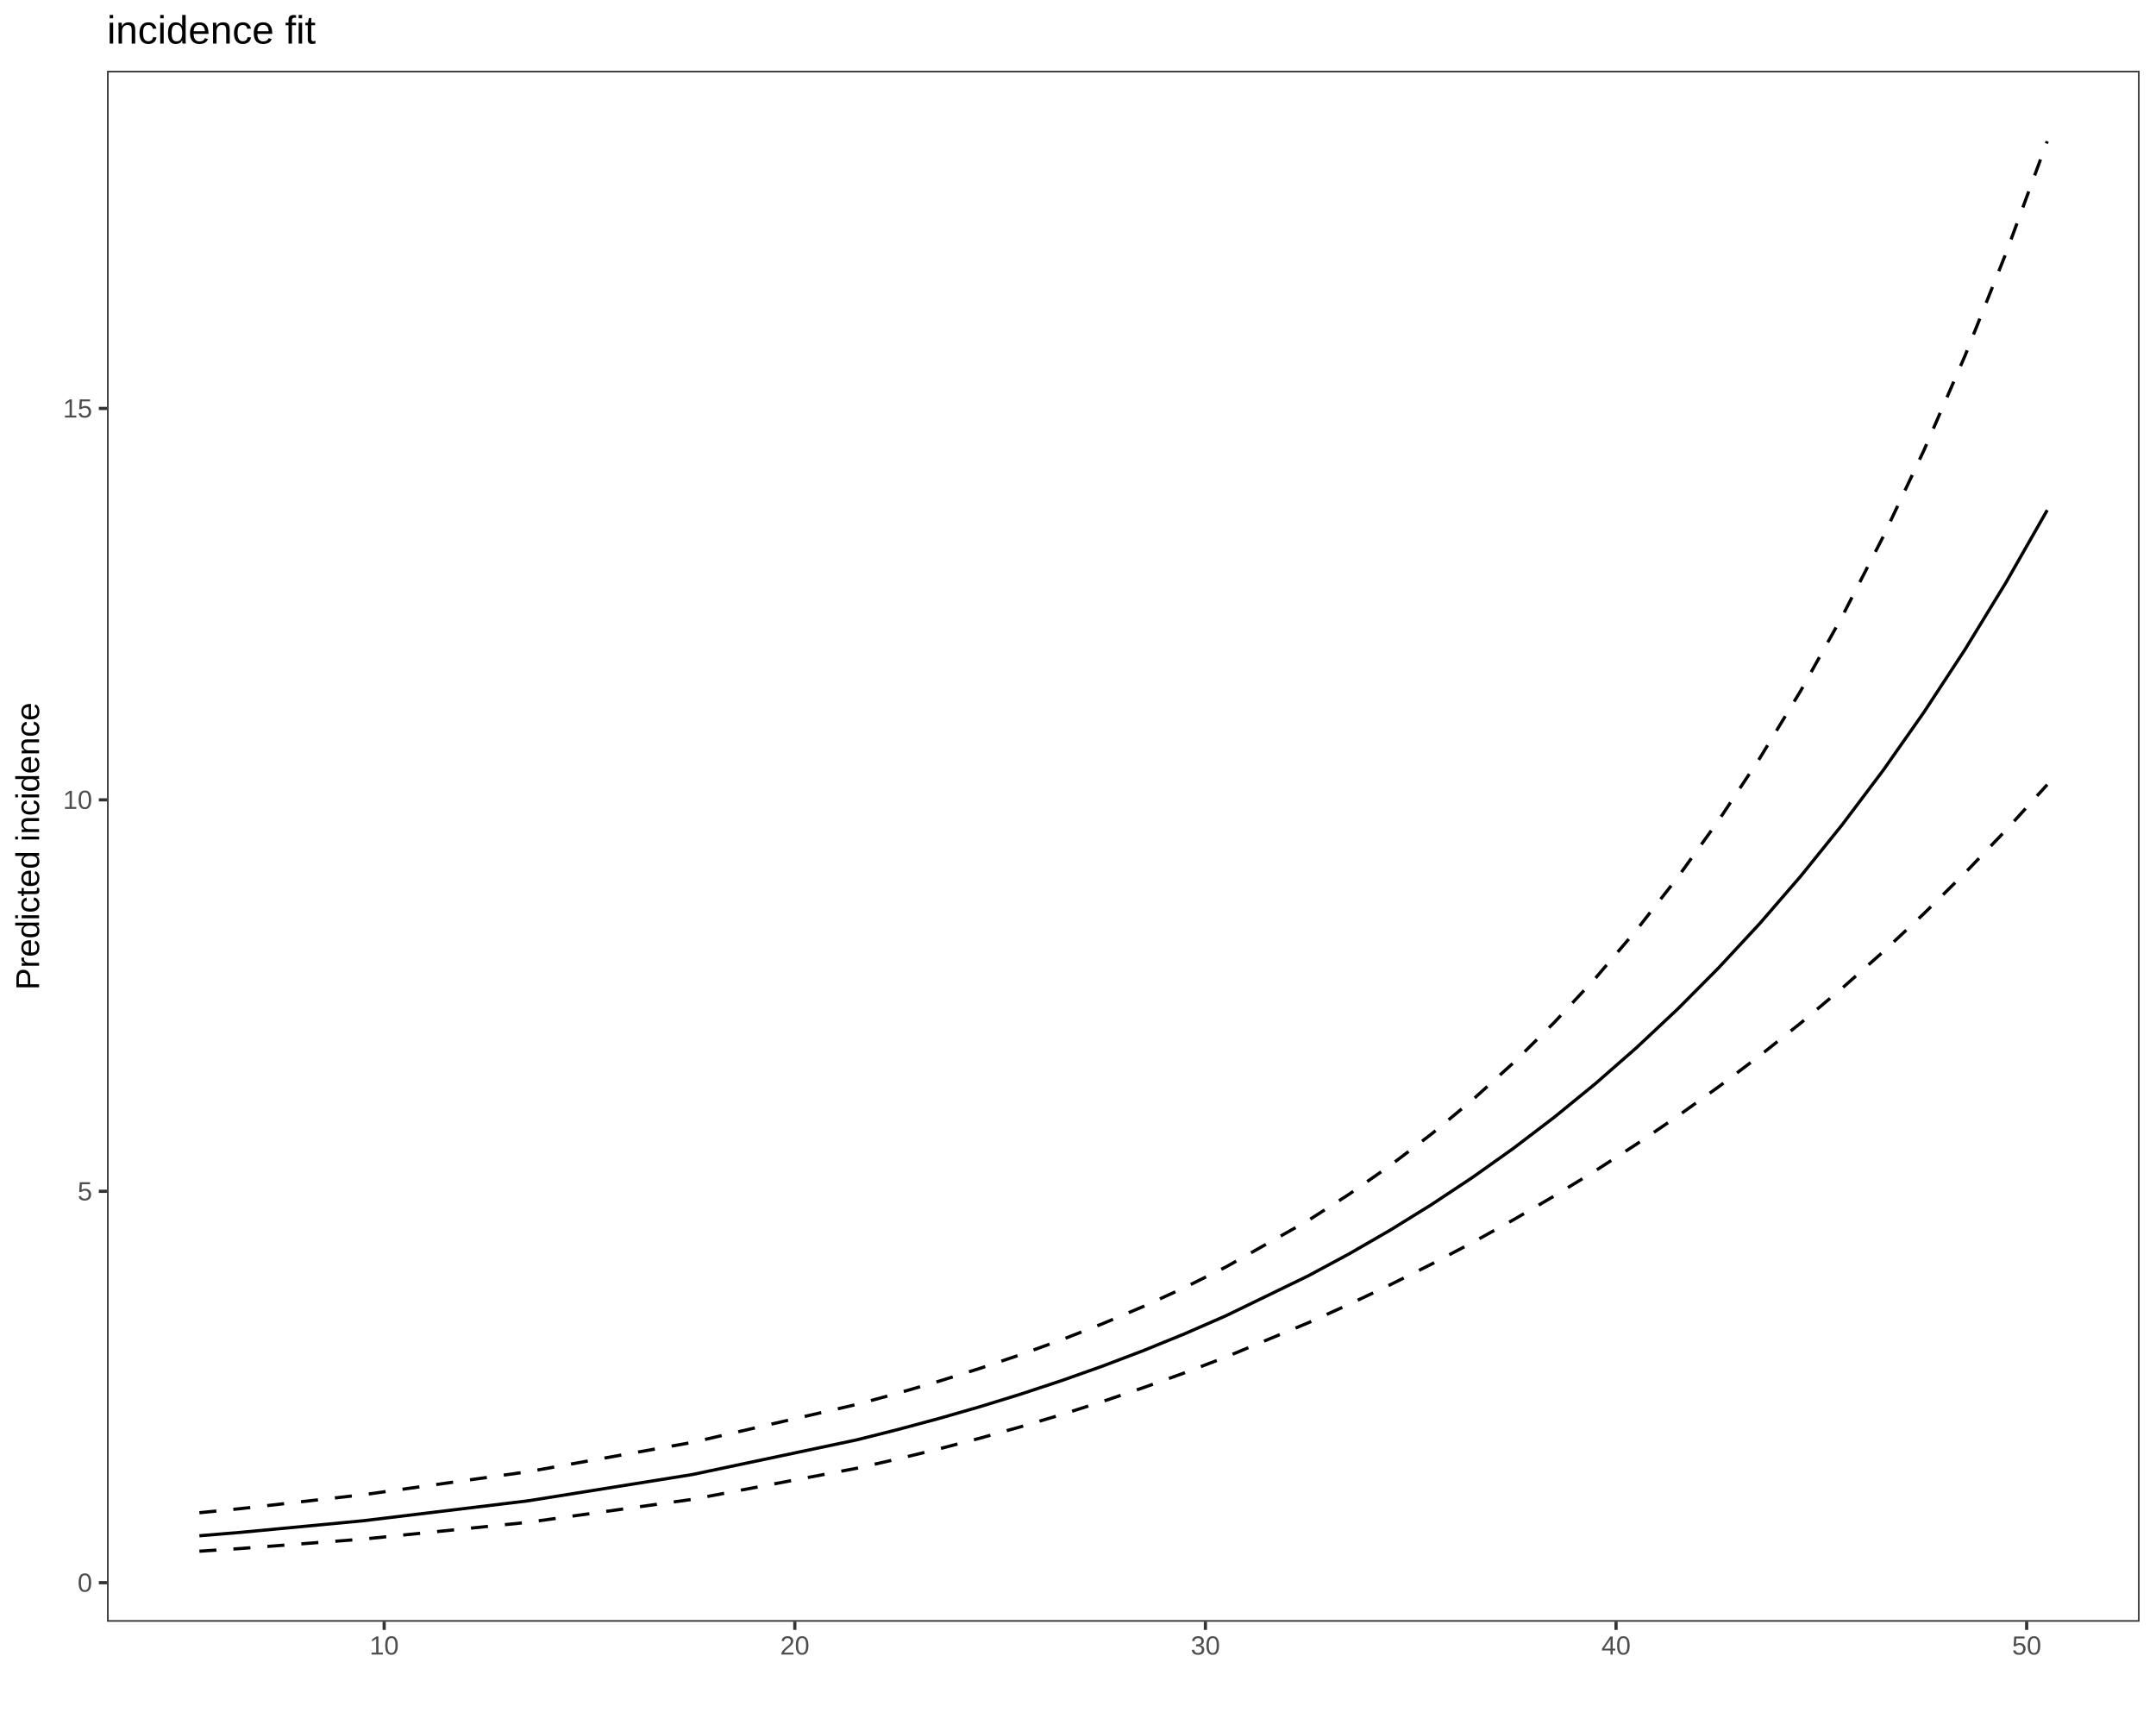
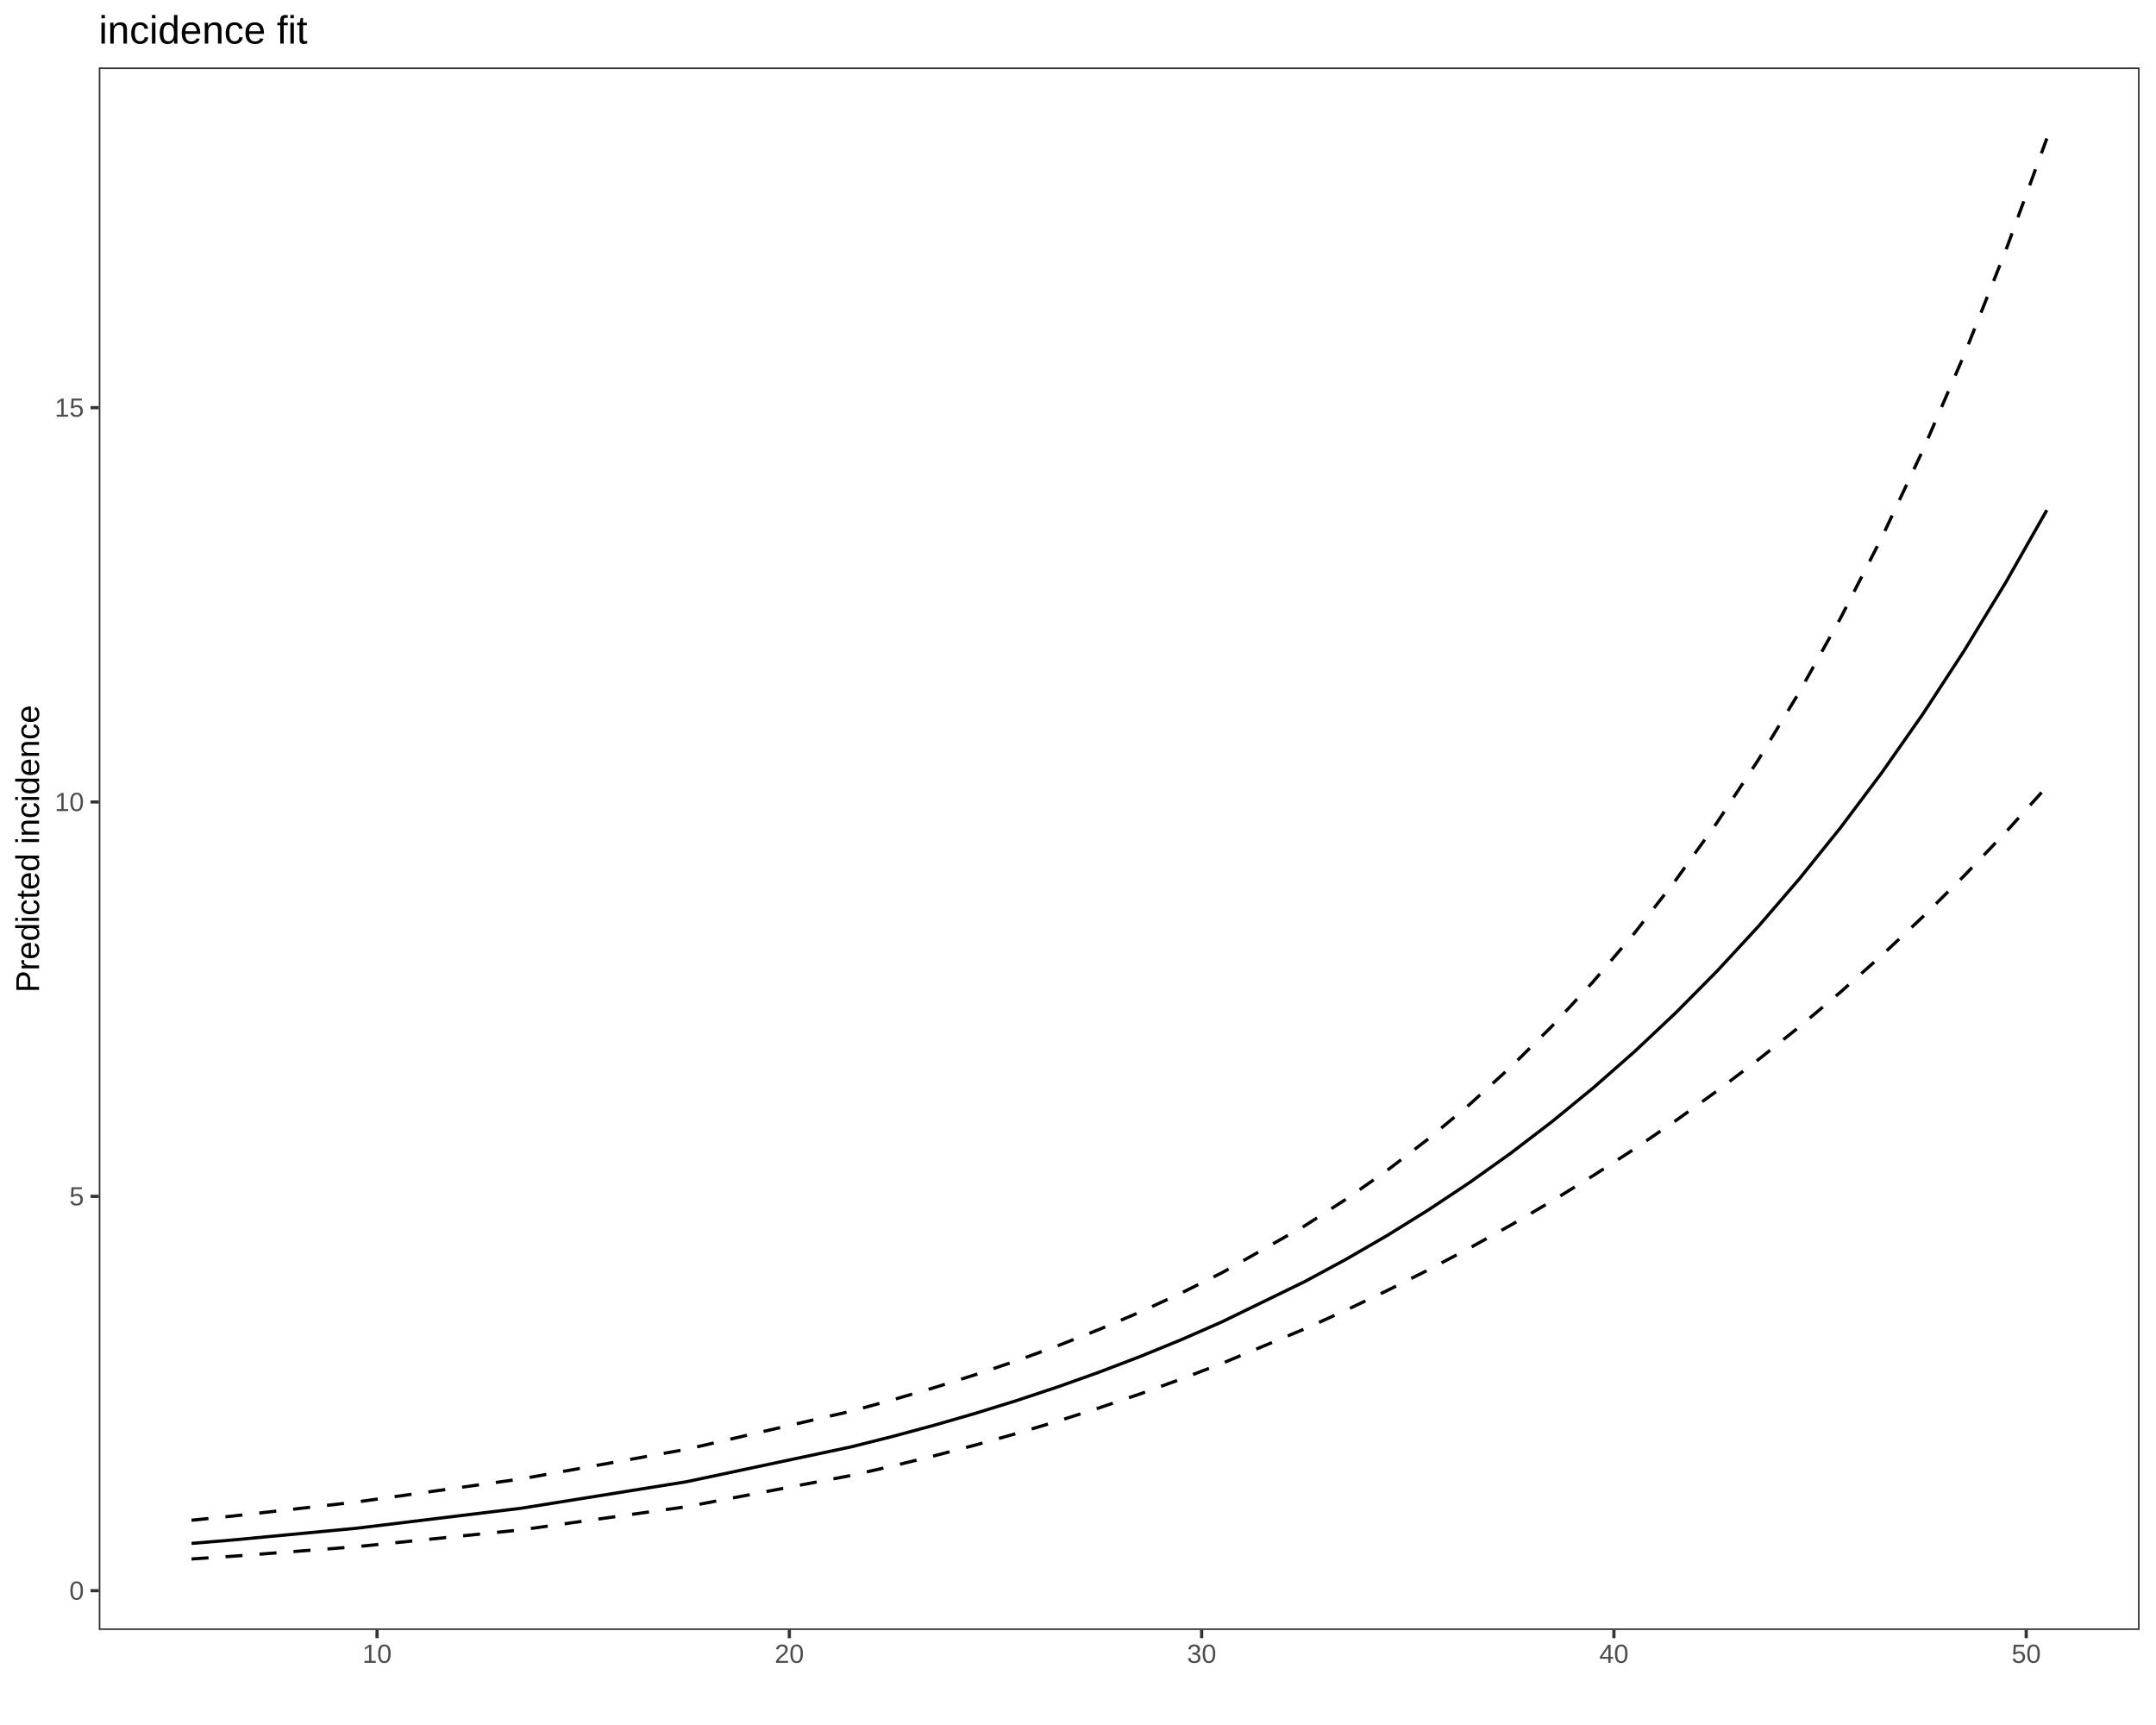
<svg xmlns="http://www.w3.org/2000/svg" viewBox="0 0 720.00 576.00">
  <defs>
    <style type="text/css">
-     line, polyline, path, rect, circle {
+     line, polyline, polygon, path, rect, circle {
      fill: none;
      stroke: #000000;
      stroke-linecap: round;
      stroke-linejoin: round;
      stroke-miterlimit: 10.00;
    }
  </style>
  </defs>
  <rect width="100%" height="100%" style="stroke: none; fill: #FFFFFF;" />
  <rect x="0.00" y="0.00" width="720.00" height="576.00" style="stroke-width: 1.07; stroke: #FFFFFF; fill: #FFFFFF;" />
  <defs>
-     <clipPath id="cpMzUuNzM2OHw3MTQuNTIxfDU0MS41MDd8MjMuNjI2NQ==">
-       <rect x="35.74" y="23.63" width="678.78" height="517.88" />
+     <clipPath id="cpMzIuOTh8NzE0LjUyfDU0NC4yN3wyMi41Mg==">
+       <rect x="32.98" y="22.52" width="681.54" height="521.75" />
    </clipPath>
  </defs>
-   <rect x="35.74" y="23.63" width="678.78" height="517.88" style="stroke-width: 1.07; stroke: none; fill: #FFFFFF;" clip-path="url(#cpMzUuNzM2OHw3MTQuNTIxfDU0MS41MDd8MjMuNjI2NQ==)" />
-   <polyline points="66.59,512.81 80.30,511.68 121.44,507.78 176.29,501.15 231.14,492.38 286.00,480.81 299.71,477.37 313.42,473.69 327.13,469.75 340.85,465.52 354.56,460.99 368.27,456.13 381.99,450.92 395.70,445.33 409.41,439.34 436.84,426.04 450.55,418.67 464.26,410.76 477.97,402.28 491.69,393.19 505.40,383.45 519.11,373.01 532.83,361.81 546.54,349.81 560.25,336.94 573.96,323.15 587.68,308.37 601.39,292.52 615.10,275.52 628.82,257.31 642.53,237.78 656.24,216.85 669.95,194.41 683.67,170.35 " style="stroke-width: 1.07; stroke-linecap: butt;" clip-path="url(#cpMzUuNzM2OHw3MTQuNTIxfDU0MS41MDd8MjMuNjI2NQ==)" />
-   <polyline points="66.59,517.97 80.30,517.07 121.44,513.91 176.29,508.32 231.14,500.66 286.00,490.29 299.71,487.18 313.42,483.84 327.13,480.26 340.85,476.42 354.56,472.33 368.27,467.96 381.99,463.30 395.70,458.36 409.41,453.12 436.84,441.71 450.55,435.52 464.26,429.00 477.97,422.14 491.69,414.91 505.40,407.31 519.11,399.31 532.83,390.90 546.54,382.03 560.25,372.70 573.96,362.87 587.68,352.50 601.39,341.57 615.10,330.04 628.82,317.87 642.53,305.03 656.24,291.46 669.95,277.14 683.67,262.01 " style="stroke-width: 1.07; stroke-dasharray: 5.69,5.69; stroke-linecap: butt;" clip-path="url(#cpMzUuNzM2OHw3MTQuNTIxfDU0MS41MDd8MjMuNjI2NQ==)" />
-   <polyline points="66.59,505.12 80.30,503.75 121.44,499.09 176.29,491.43 231.14,481.64 286.00,468.98 299.71,465.25 313.42,461.25 327.13,456.95 340.85,452.33 354.56,447.35 368.27,441.98 381.99,436.17 395.70,429.88 409.41,423.05 436.84,407.55 450.55,398.76 464.26,389.17 477.97,378.72 491.69,367.32 505.40,354.89 519.11,341.35 532.83,326.58 546.54,310.50 560.25,292.98 573.96,273.92 587.68,253.17 601.39,230.59 615.10,206.03 628.82,179.33 642.53,150.30 656.24,118.74 669.95,84.44 683.67,47.17 " style="stroke-width: 1.07; stroke-dasharray: 5.69,5.69; stroke-linecap: butt;" clip-path="url(#cpMzUuNzM2OHw3MTQuNTIxfDU0MS41MDd8MjMuNjI2NQ==)" />
-   <rect x="35.74" y="23.63" width="678.78" height="517.88" style="stroke-width: 1.07; stroke: #333333;" clip-path="url(#cpMzUuNzM2OHw3MTQuNTIxfDU0MS41MDd8MjMuNjI2NQ==)" />
+   <rect x="32.98" y="22.52" width="681.54" height="521.75" style="stroke-width: 1.07; stroke: none; fill: #FFFFFF;" clip-path="url(#cpMzIuOTh8NzE0LjUyfDU0NC4yN3wyMi41Mg==)" />
+   <polyline points="63.96,515.36 77.73,514.22 119.03,510.30 174.11,503.61 229.18,494.78 284.25,483.12 298.02,479.66 311.79,475.95 325.56,471.98 339.33,467.72 353.10,463.15 366.87,458.25 380.63,453.00 394.40,447.38 408.17,441.34 435.71,427.94 449.48,420.51 463.25,412.55 477.01,404.01 490.78,394.85 504.55,385.04 518.32,374.51 532.09,363.23 545.86,351.14 559.62,338.18 573.39,324.29 587.16,309.39 600.93,293.42 614.70,276.30 628.47,257.95 642.24,238.28 656.00,217.19 669.77,194.58 683.54,170.34 " style="stroke-width: 1.07; stroke-linecap: butt;" clip-path="url(#cpMzIuOTh8NzE0LjUyfDU0NC4yN3wyMi41Mg==)" />
+   <polyline points="63.96,520.56 77.73,519.65 119.03,516.46 174.11,510.83 229.18,503.12 284.25,492.67 298.02,489.53 311.79,486.17 325.56,482.56 339.33,478.70 353.10,474.58 366.87,470.17 380.63,465.48 394.40,460.50 408.17,455.22 435.71,443.72 449.48,437.49 463.25,430.93 477.01,424.01 490.78,416.73 504.55,409.07 518.32,401.02 532.09,392.53 545.86,383.61 559.62,374.20 573.39,364.29 587.16,353.85 600.93,342.84 614.70,331.22 628.47,318.96 642.24,306.02 656.00,292.36 669.77,277.93 683.54,262.68 " style="stroke-width: 1.07; stroke-dasharray: 5.69,5.69; stroke-linecap: butt;" clip-path="url(#cpMzIuOTh8NzE0LjUyfDU0NC4yN3wyMi41Mg==)" />
+   <polyline points="63.96,507.62 77.73,506.23 119.03,501.54 174.11,493.82 229.18,483.95 284.25,471.20 298.02,467.44 311.79,463.41 325.56,459.08 339.33,454.43 353.10,449.42 366.87,444.00 380.63,438.15 394.40,431.81 408.17,424.93 435.71,409.32 449.48,400.45 463.25,390.80 477.01,380.27 490.78,368.78 504.55,356.26 518.32,342.62 532.09,327.74 545.86,311.54 559.62,293.89 573.39,274.68 587.16,253.78 600.93,231.03 614.70,206.29 628.47,179.39 642.24,150.14 656.00,118.35 669.77,83.79 683.54,46.24 " style="stroke-width: 1.07; stroke-dasharray: 5.69,5.69; stroke-linecap: butt;" clip-path="url(#cpMzIuOTh8NzE0LjUyfDU0NC4yN3wyMi41Mg==)" />
+   <rect x="32.98" y="22.52" width="681.54" height="521.75" style="stroke-width: 1.07; stroke: #333333;" clip-path="url(#cpMzIuOTh8NzE0LjUyfDU0NC4yN3wyMi41Mg==)" />
  <defs>
-     <clipPath id="cpMHw3MjB8NTc2fDA=">
+     <clipPath id="cpMC4wMHw3MjAuMDB8NTc2LjAwfDAuMDA=">
      <rect x="0.00" y="0.00" width="720.00" height="576.00" />
    </clipPath>
  </defs>
-   <g clip-path="url(#cpMHw3MjB8NTc2fDA=)">
-     <text x="25.91" y="531.51" style="font-size: 8.80px; fill: #4D4D4D; font-family: Liberation Sans;" textLength="4.89px" lengthAdjust="spacingAndGlyphs">0</text>
+   <g clip-path="url(#cpMC4wMHw3MjAuMDB8NTc2LjAwfDAuMDA=)">
+     <text x="23.16" y="534.17" style="font-size: 8.80px; fill: #4D4D4D; font-family: Liberation Sans;" textLength="4.89px" lengthAdjust="spacingAndGlyphs">0</text>
  </g>
-   <g clip-path="url(#cpMHw3MjB8NTc2fDA=)">
-     <text x="25.91" y="400.81" style="font-size: 8.80px; fill: #4D4D4D; font-family: Liberation Sans;" textLength="4.89px" lengthAdjust="spacingAndGlyphs">5</text>
+   <g clip-path="url(#cpMC4wMHw3MjAuMDB8NTc2LjAwfDAuMDA=)">
+     <text x="23.16" y="402.49" style="font-size: 8.80px; fill: #4D4D4D; font-family: Liberation Sans;" textLength="4.89px" lengthAdjust="spacingAndGlyphs">5</text>
  </g>
-   <g clip-path="url(#cpMHw3MjB8NTc2fDA=)">
-     <text x="21.02" y="270.11" style="font-size: 8.80px; fill: #4D4D4D; font-family: Liberation Sans;" textLength="9.79px" lengthAdjust="spacingAndGlyphs">10</text>
+   <g clip-path="url(#cpMC4wMHw3MjAuMDB8NTc2LjAwfDAuMDA=)">
+     <text x="18.27" y="270.82" style="font-size: 8.80px; fill: #4D4D4D; font-family: Liberation Sans;" textLength="9.78px" lengthAdjust="spacingAndGlyphs">10</text>
  </g>
-   <g clip-path="url(#cpMHw3MjB8NTc2fDA=)">
-     <text x="21.02" y="139.41" style="font-size: 8.80px; fill: #4D4D4D; font-family: Liberation Sans;" textLength="9.79px" lengthAdjust="spacingAndGlyphs">15</text>
+   <g clip-path="url(#cpMC4wMHw3MjAuMDB8NTc2LjAwfDAuMDA=)">
+     <text x="18.27" y="139.14" style="font-size: 8.80px; fill: #4D4D4D; font-family: Liberation Sans;" textLength="9.78px" lengthAdjust="spacingAndGlyphs">15</text>
  </g>
-   <polyline points="33.00,528.48 35.74,528.48 " style="stroke-width: 1.07; stroke: #333333; stroke-linecap: butt;" clip-path="url(#cpMHw3MjB8NTc2fDA=)" />
-   <polyline points="33.00,397.78 35.74,397.78 " style="stroke-width: 1.07; stroke: #333333; stroke-linecap: butt;" clip-path="url(#cpMHw3MjB8NTc2fDA=)" />
-   <polyline points="33.00,267.08 35.74,267.08 " style="stroke-width: 1.07; stroke: #333333; stroke-linecap: butt;" clip-path="url(#cpMHw3MjB8NTc2fDA=)" />
-   <polyline points="33.00,136.38 35.74,136.38 " style="stroke-width: 1.07; stroke: #333333; stroke-linecap: butt;" clip-path="url(#cpMHw3MjB8NTc2fDA=)" />
-   <polyline points="128.30,544.25 128.30,541.51 " style="stroke-width: 1.07; stroke: #333333; stroke-linecap: butt;" clip-path="url(#cpMHw3MjB8NTc2fDA=)" />
-   <polyline points="265.43,544.25 265.43,541.51 " style="stroke-width: 1.07; stroke: #333333; stroke-linecap: butt;" clip-path="url(#cpMHw3MjB8NTc2fDA=)" />
-   <polyline points="402.55,544.25 402.55,541.51 " style="stroke-width: 1.07; stroke: #333333; stroke-linecap: butt;" clip-path="url(#cpMHw3MjB8NTc2fDA=)" />
-   <polyline points="539.68,544.25 539.68,541.51 " style="stroke-width: 1.07; stroke: #333333; stroke-linecap: butt;" clip-path="url(#cpMHw3MjB8NTc2fDA=)" />
-   <polyline points="676.81,544.25 676.81,541.51 " style="stroke-width: 1.07; stroke: #333333; stroke-linecap: butt;" clip-path="url(#cpMHw3MjB8NTc2fDA=)" />
-   <g clip-path="url(#cpMHw3MjB8NTc2fDA=)">
-     <text x="123.40" y="552.49" style="font-size: 8.80px; fill: #4D4D4D; font-family: Liberation Sans;" textLength="9.79px" lengthAdjust="spacingAndGlyphs">10</text>
+   <polyline points="30.24,531.15 32.98,531.15 " style="stroke-width: 1.07; stroke: #333333; stroke-linecap: butt;" clip-path="url(#cpMC4wMHw3MjAuMDB8NTc2LjAwfDAuMDA=)" />
+   <polyline points="30.24,399.47 32.98,399.47 " style="stroke-width: 1.07; stroke: #333333; stroke-linecap: butt;" clip-path="url(#cpMC4wMHw3MjAuMDB8NTc2LjAwfDAuMDA=)" />
+   <polyline points="30.24,267.79 32.98,267.79 " style="stroke-width: 1.07; stroke: #333333; stroke-linecap: butt;" clip-path="url(#cpMC4wMHw3MjAuMDB8NTc2LjAwfDAuMDA=)" />
+   <polyline points="30.24,136.12 32.98,136.12 " style="stroke-width: 1.07; stroke: #333333; stroke-linecap: butt;" clip-path="url(#cpMC4wMHw3MjAuMDB8NTc2LjAwfDAuMDA=)" />
+   <polyline points="125.92,547.01 125.92,544.27 " style="stroke-width: 1.07; stroke: #333333; stroke-linecap: butt;" clip-path="url(#cpMC4wMHw3MjAuMDB8NTc2LjAwfDAuMDA=)" />
+   <polyline points="263.60,547.01 263.60,544.27 " style="stroke-width: 1.07; stroke: #333333; stroke-linecap: butt;" clip-path="url(#cpMC4wMHw3MjAuMDB8NTc2LjAwfDAuMDA=)" />
+   <polyline points="401.29,547.01 401.29,544.27 " style="stroke-width: 1.07; stroke: #333333; stroke-linecap: butt;" clip-path="url(#cpMC4wMHw3MjAuMDB8NTc2LjAwfDAuMDA=)" />
+   <polyline points="538.97,547.01 538.97,544.27 " style="stroke-width: 1.07; stroke: #333333; stroke-linecap: butt;" clip-path="url(#cpMC4wMHw3MjAuMDB8NTc2LjAwfDAuMDA=)" />
+   <polyline points="676.66,547.01 676.66,544.27 " style="stroke-width: 1.07; stroke: #333333; stroke-linecap: butt;" clip-path="url(#cpMC4wMHw3MjAuMDB8NTc2LjAwfDAuMDA=)" />
+   <g clip-path="url(#cpMC4wMHw3MjAuMDB8NTc2LjAwfDAuMDA=)">
+     <text x="121.03" y="555.25" style="font-size: 8.80px; fill: #4D4D4D; font-family: Liberation Sans;" textLength="9.78px" lengthAdjust="spacingAndGlyphs">10</text>
  </g>
-   <g clip-path="url(#cpMHw3MjB8NTc2fDA=)">
-     <text x="260.53" y="552.49" style="font-size: 8.80px; fill: #4D4D4D; font-family: Liberation Sans;" textLength="9.79px" lengthAdjust="spacingAndGlyphs">20</text>
+   <g clip-path="url(#cpMC4wMHw3MjAuMDB8NTc2LjAwfDAuMDA=)">
+     <text x="258.71" y="555.25" style="font-size: 8.80px; fill: #4D4D4D; font-family: Liberation Sans;" textLength="9.78px" lengthAdjust="spacingAndGlyphs">20</text>
  </g>
-   <g clip-path="url(#cpMHw3MjB8NTc2fDA=)">
-     <text x="397.66" y="552.49" style="font-size: 8.80px; fill: #4D4D4D; font-family: Liberation Sans;" textLength="9.79px" lengthAdjust="spacingAndGlyphs">30</text>
+   <g clip-path="url(#cpMC4wMHw3MjAuMDB8NTc2LjAwfDAuMDA=)">
+     <text x="396.40" y="555.25" style="font-size: 8.80px; fill: #4D4D4D; font-family: Liberation Sans;" textLength="9.78px" lengthAdjust="spacingAndGlyphs">30</text>
  </g>
-   <g clip-path="url(#cpMHw3MjB8NTc2fDA=)">
-     <text x="534.79" y="552.49" style="font-size: 8.80px; fill: #4D4D4D; font-family: Liberation Sans;" textLength="9.79px" lengthAdjust="spacingAndGlyphs">40</text>
+   <g clip-path="url(#cpMC4wMHw3MjAuMDB8NTc2LjAwfDAuMDA=)">
+     <text x="534.08" y="555.25" style="font-size: 8.80px; fill: #4D4D4D; font-family: Liberation Sans;" textLength="9.78px" lengthAdjust="spacingAndGlyphs">40</text>
  </g>
-   <g clip-path="url(#cpMHw3MjB8NTc2fDA=)">
-     <text x="671.92" y="552.49" style="font-size: 8.80px; fill: #4D4D4D; font-family: Liberation Sans;" textLength="9.79px" lengthAdjust="spacingAndGlyphs">50</text>
+   <g clip-path="url(#cpMC4wMHw3MjAuMDB8NTc2LjAwfDAuMDA=)">
+     <text x="671.77" y="555.25" style="font-size: 8.80px; fill: #4D4D4D; font-family: Liberation Sans;" textLength="9.78px" lengthAdjust="spacingAndGlyphs">50</text>
  </g>
-   <g clip-path="url(#cpMHw3MjB8NTc2fDA=)">
-     <text transform="translate(13.05,330.57) rotate(-90)" style="font-size: 11.00px; font-family: Liberation Sans;" textLength="96.00px" lengthAdjust="spacingAndGlyphs">Predicted incidence</text>
+   <g clip-path="url(#cpMC4wMHw3MjAuMDB8NTc2LjAwfDAuMDA=)">
+     <text transform="translate(13.04,331.43) rotate(-90)" style="font-size: 11.00px; font-family: Liberation Sans;" textLength="96.06px" lengthAdjust="spacingAndGlyphs">Predicted incidence</text>
  </g>
-   <g clip-path="url(#cpMHw3MjB8NTc2fDA=)">
-     <text x="35.74" y="14.56" style="font-size: 13.20px; font-family: Liberation Sans;" textLength="69.71px" lengthAdjust="spacingAndGlyphs">incidence fit</text>
+   <g clip-path="url(#cpMC4wMHw3MjAuMDB8NTc2LjAwfDAuMDA=)">
+     <text x="32.98" y="14.56" style="font-size: 13.20px; font-family: Liberation Sans;" textLength="69.61px" lengthAdjust="spacingAndGlyphs">incidence fit</text>
  </g>
</svg>
